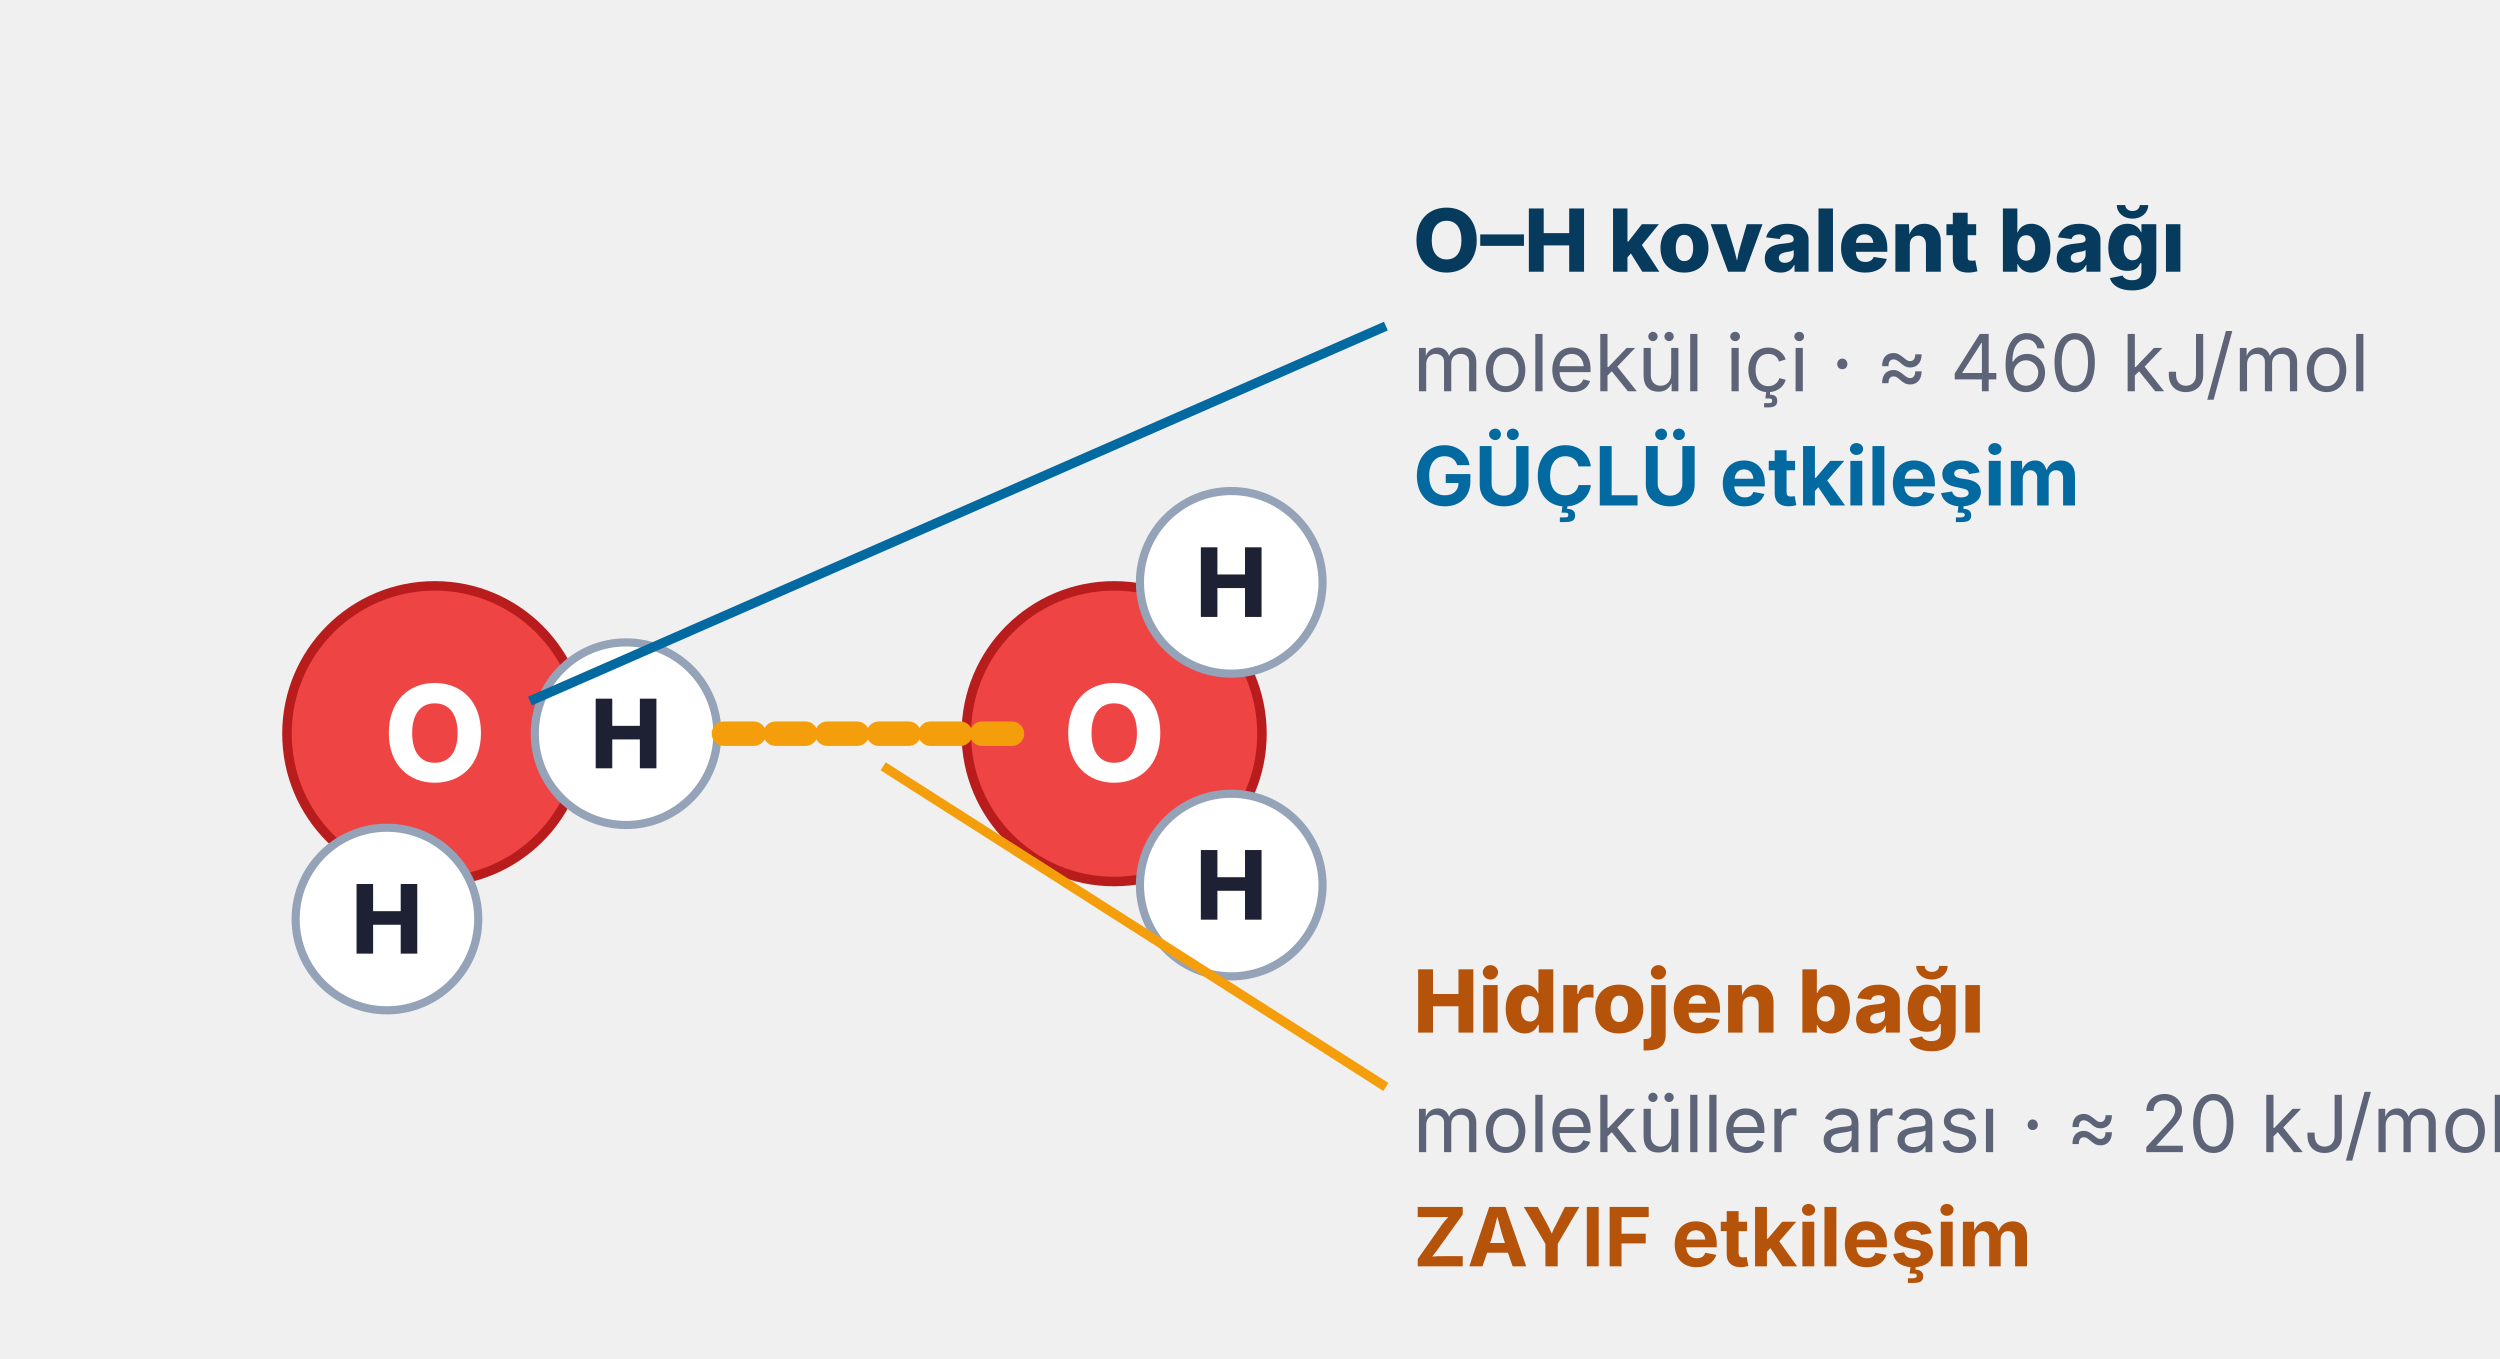
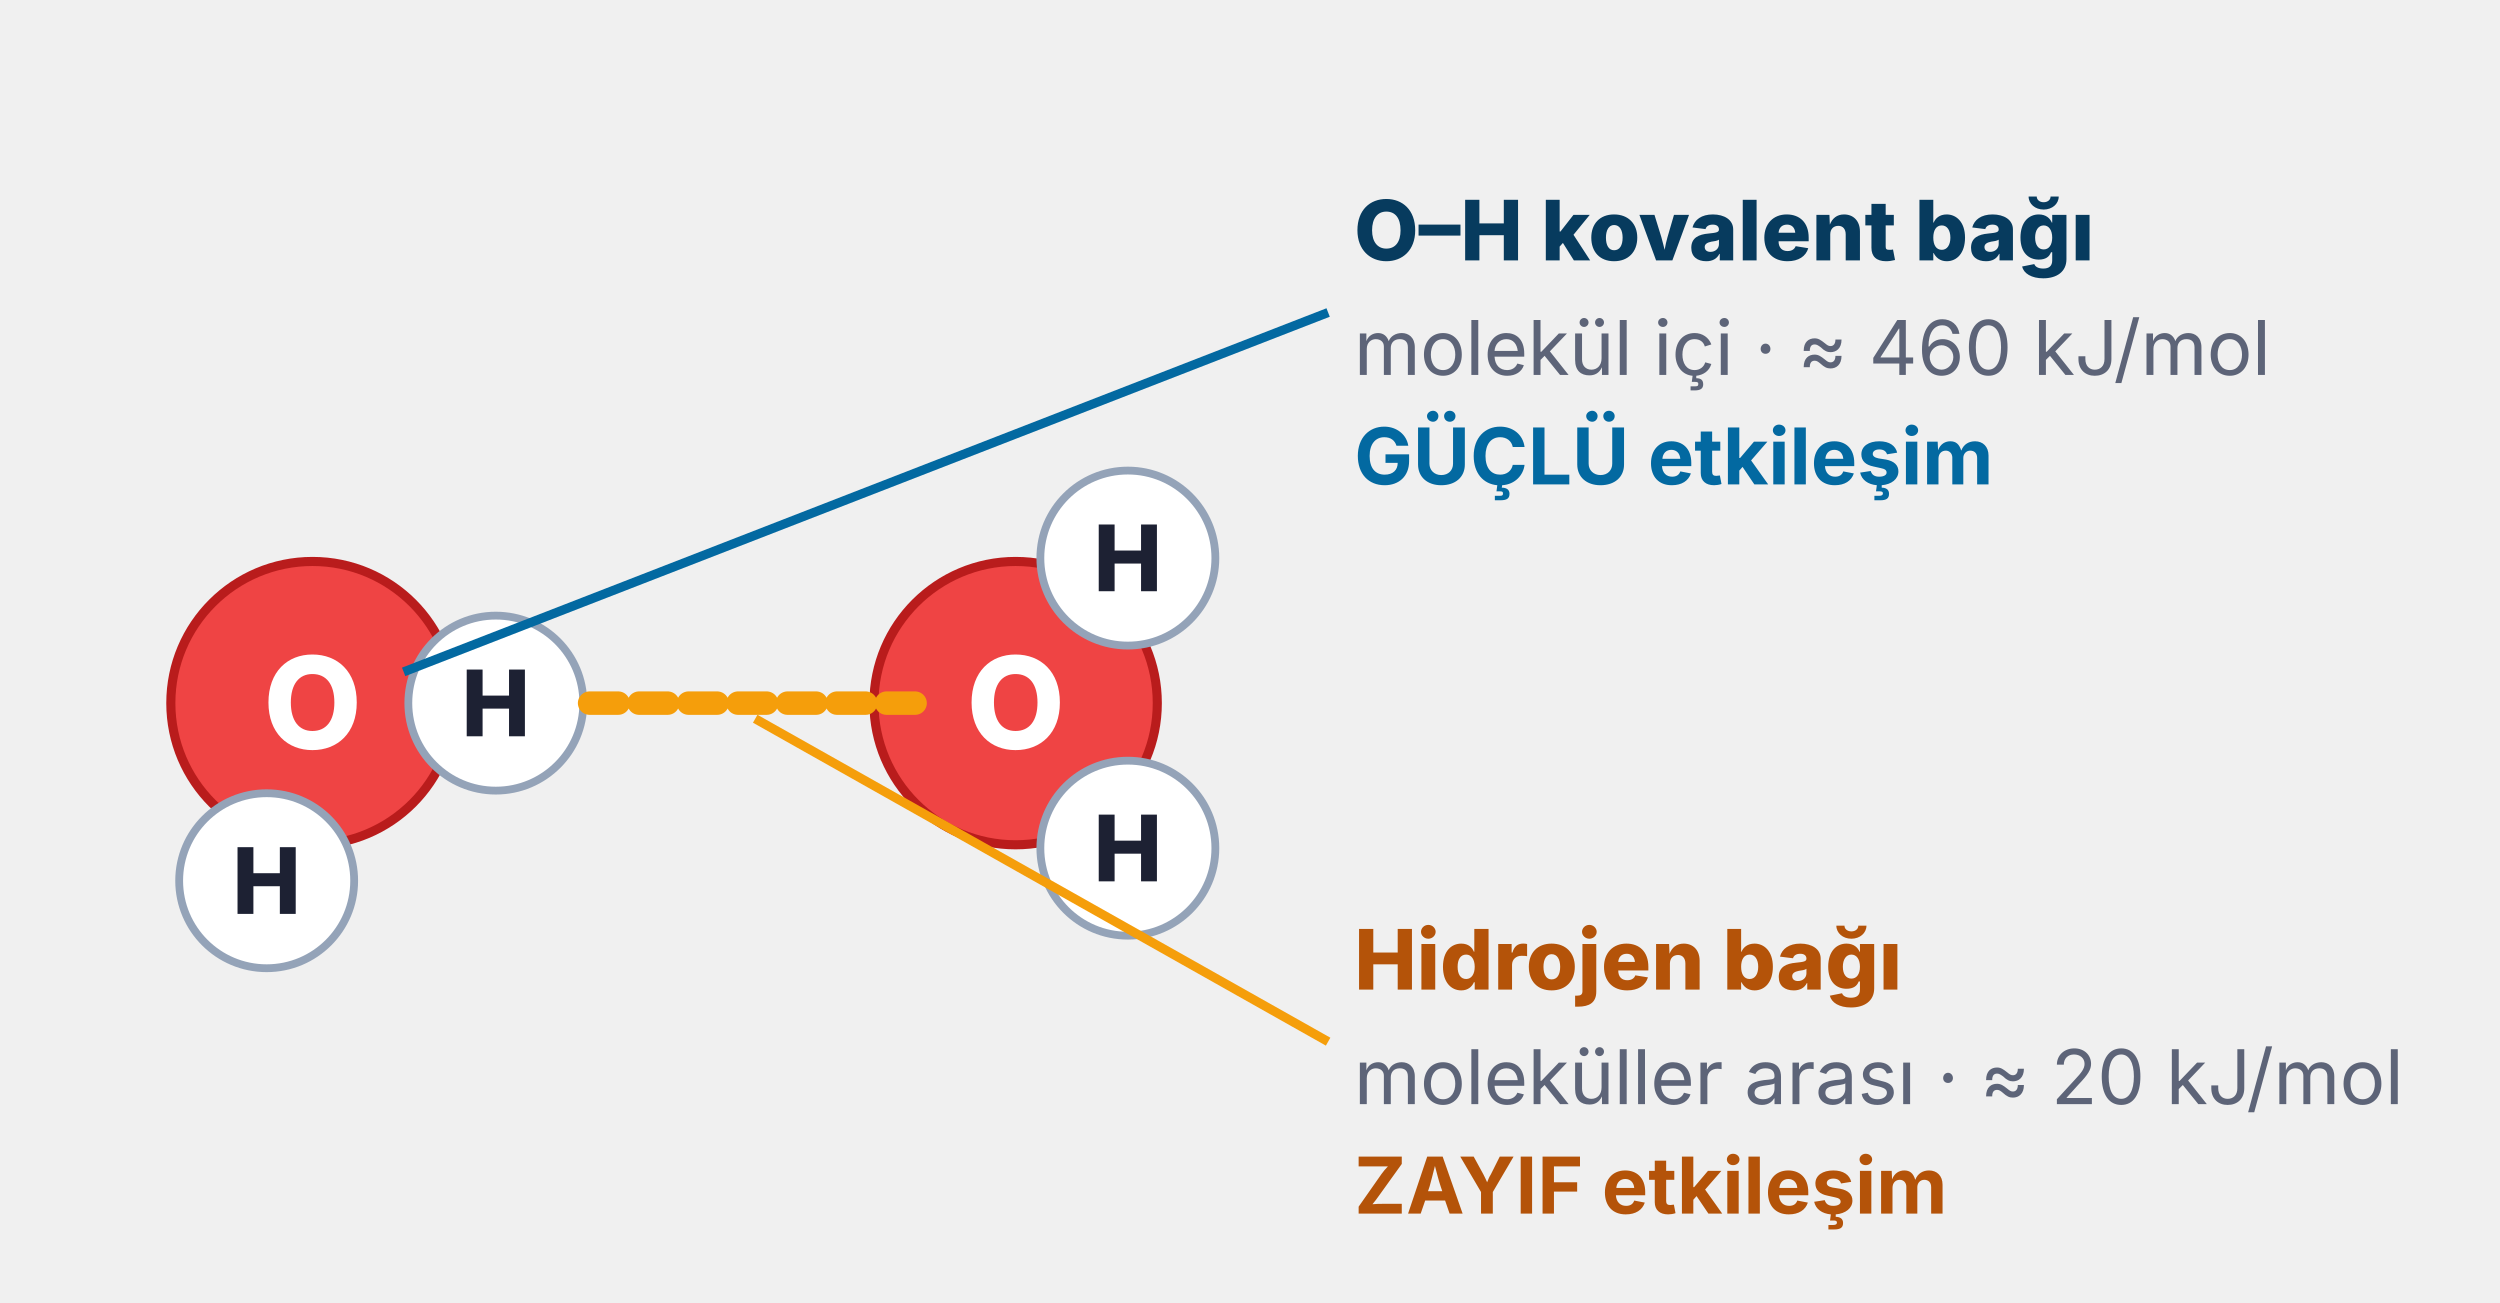
- <svg viewBox="0 0 92 50" class="grafik">
+ <svg viewBox="0 0 96 50" class="grafik">
  <g font-family="Inter">
-     <circle cx="16.00" cy="27.00" r="5.44" fill="#ef4444" stroke="#b91c1c" stroke-width="0.35" />
-     <text x="16.00" y="28.76" font-size="4.90" font-weight="800" fill="#fff" text-anchor="middle">O</text>
-     <circle cx="23.04" cy="27.00" r="3.36" fill="#ffffff" stroke="#94a3b8" stroke-width="0.3" />
-     <text x="23.04" y="28.27" font-size="3.53" font-weight="800" fill="#1d2133" text-anchor="middle">H</text>
-     <circle cx="14.24" cy="33.82" r="3.36" fill="#ffffff" stroke="#94a3b8" stroke-width="0.3" />
-     <text x="14.24" y="35.09" font-size="3.53" font-weight="800" fill="#1d2133" text-anchor="middle">H</text>
-     <circle cx="41.00" cy="27.00" r="5.44" fill="#ef4444" stroke="#b91c1c" stroke-width="0.35" />
-     <text x="41.00" y="28.76" font-size="4.90" font-weight="800" fill="#fff" text-anchor="middle">O</text>
-     <circle cx="45.31" cy="21.43" r="3.36" fill="#ffffff" stroke="#94a3b8" stroke-width="0.3" />
-     <text x="45.31" y="22.70" font-size="3.53" font-weight="800" fill="#1d2133" text-anchor="middle">H</text>
-     <circle cx="45.31" cy="32.57" r="3.36" fill="#ffffff" stroke="#94a3b8" stroke-width="0.3" />
-     <text x="45.31" y="33.84" font-size="3.53" font-weight="800" fill="#1d2133" text-anchor="middle">H</text>
-     <line x1="26.64" y1="27.00" x2="37.40" y2="27.00" stroke="#f59e0b" stroke-width="0.9" stroke-dasharray="1.1 .8" stroke-linecap="round" />
-     <path d="M19.5 25.8 L51 12" stroke="#0369a1" stroke-width=".35" fill="none" />
-     <path d="M32.5 28.2 L51 40" stroke="#f59e0b" stroke-width=".35" fill="none" />
+     <circle cx="12.00" cy="27.00" r="5.44" fill="#ef4444" stroke="#b91c1c" stroke-width="0.35" />
+     <text x="12.00" y="28.76" font-size="4.90" font-weight="800" fill="#fff" text-anchor="middle">O</text>
+     <circle cx="19.04" cy="27.00" r="3.36" fill="#ffffff" stroke="#94a3b8" stroke-width="0.3" />
+     <text x="19.04" y="28.27" font-size="3.53" font-weight="800" fill="#1d2133" text-anchor="middle">H</text>
+     <circle cx="10.24" cy="33.82" r="3.36" fill="#ffffff" stroke="#94a3b8" stroke-width="0.3" />
+     <text x="10.24" y="35.09" font-size="3.53" font-weight="800" fill="#1d2133" text-anchor="middle">H</text>
+     <circle cx="39.00" cy="27.00" r="5.44" fill="#ef4444" stroke="#b91c1c" stroke-width="0.35" />
+     <text x="39.00" y="28.76" font-size="4.90" font-weight="800" fill="#fff" text-anchor="middle">O</text>
+     <circle cx="43.31" cy="21.43" r="3.36" fill="#ffffff" stroke="#94a3b8" stroke-width="0.3" />
+     <text x="43.31" y="22.70" font-size="3.53" font-weight="800" fill="#1d2133" text-anchor="middle">H</text>
+     <circle cx="43.31" cy="32.57" r="3.36" fill="#ffffff" stroke="#94a3b8" stroke-width="0.3" />
+     <text x="43.31" y="33.84" font-size="3.53" font-weight="800" fill="#1d2133" text-anchor="middle">H</text>
+     <line x1="22.64" y1="27.00" x2="35.40" y2="27.00" stroke="#f59e0b" stroke-width="0.9" stroke-dasharray="1.1 .8" stroke-linecap="round" />
+     <path d="M15.5 25.8 L51 12" stroke="#0369a1" stroke-width=".35" fill="none" />
+     <path d="M29.0 27.6 L51 40" stroke="#f59e0b" stroke-width=".35" fill="none" />
    <text x="52" y="10" font-size="3.2" font-weight="800" fill="#073b5e">O–H kovalent bağı</text>
    <text x="52" y="14.4" font-size="2.9" fill="#5d6478">molekül içi · ≈ 460 kJ/mol</text>
    <text x="52" y="18.6" font-size="3" font-weight="700" fill="#0369a1">GÜÇLÜ etkileşim</text>
    <text x="52" y="38" font-size="3.2" font-weight="800" fill="#b45309">Hidrojen bağı</text>
    <text x="52" y="42.4" font-size="2.9" fill="#5d6478">moleküller arası · ≈ 20 kJ/mol</text>
    <text x="52" y="46.6" font-size="3" font-weight="700" fill="#b45309">ZAYIF etkileşim</text>
  </g>
</svg>
